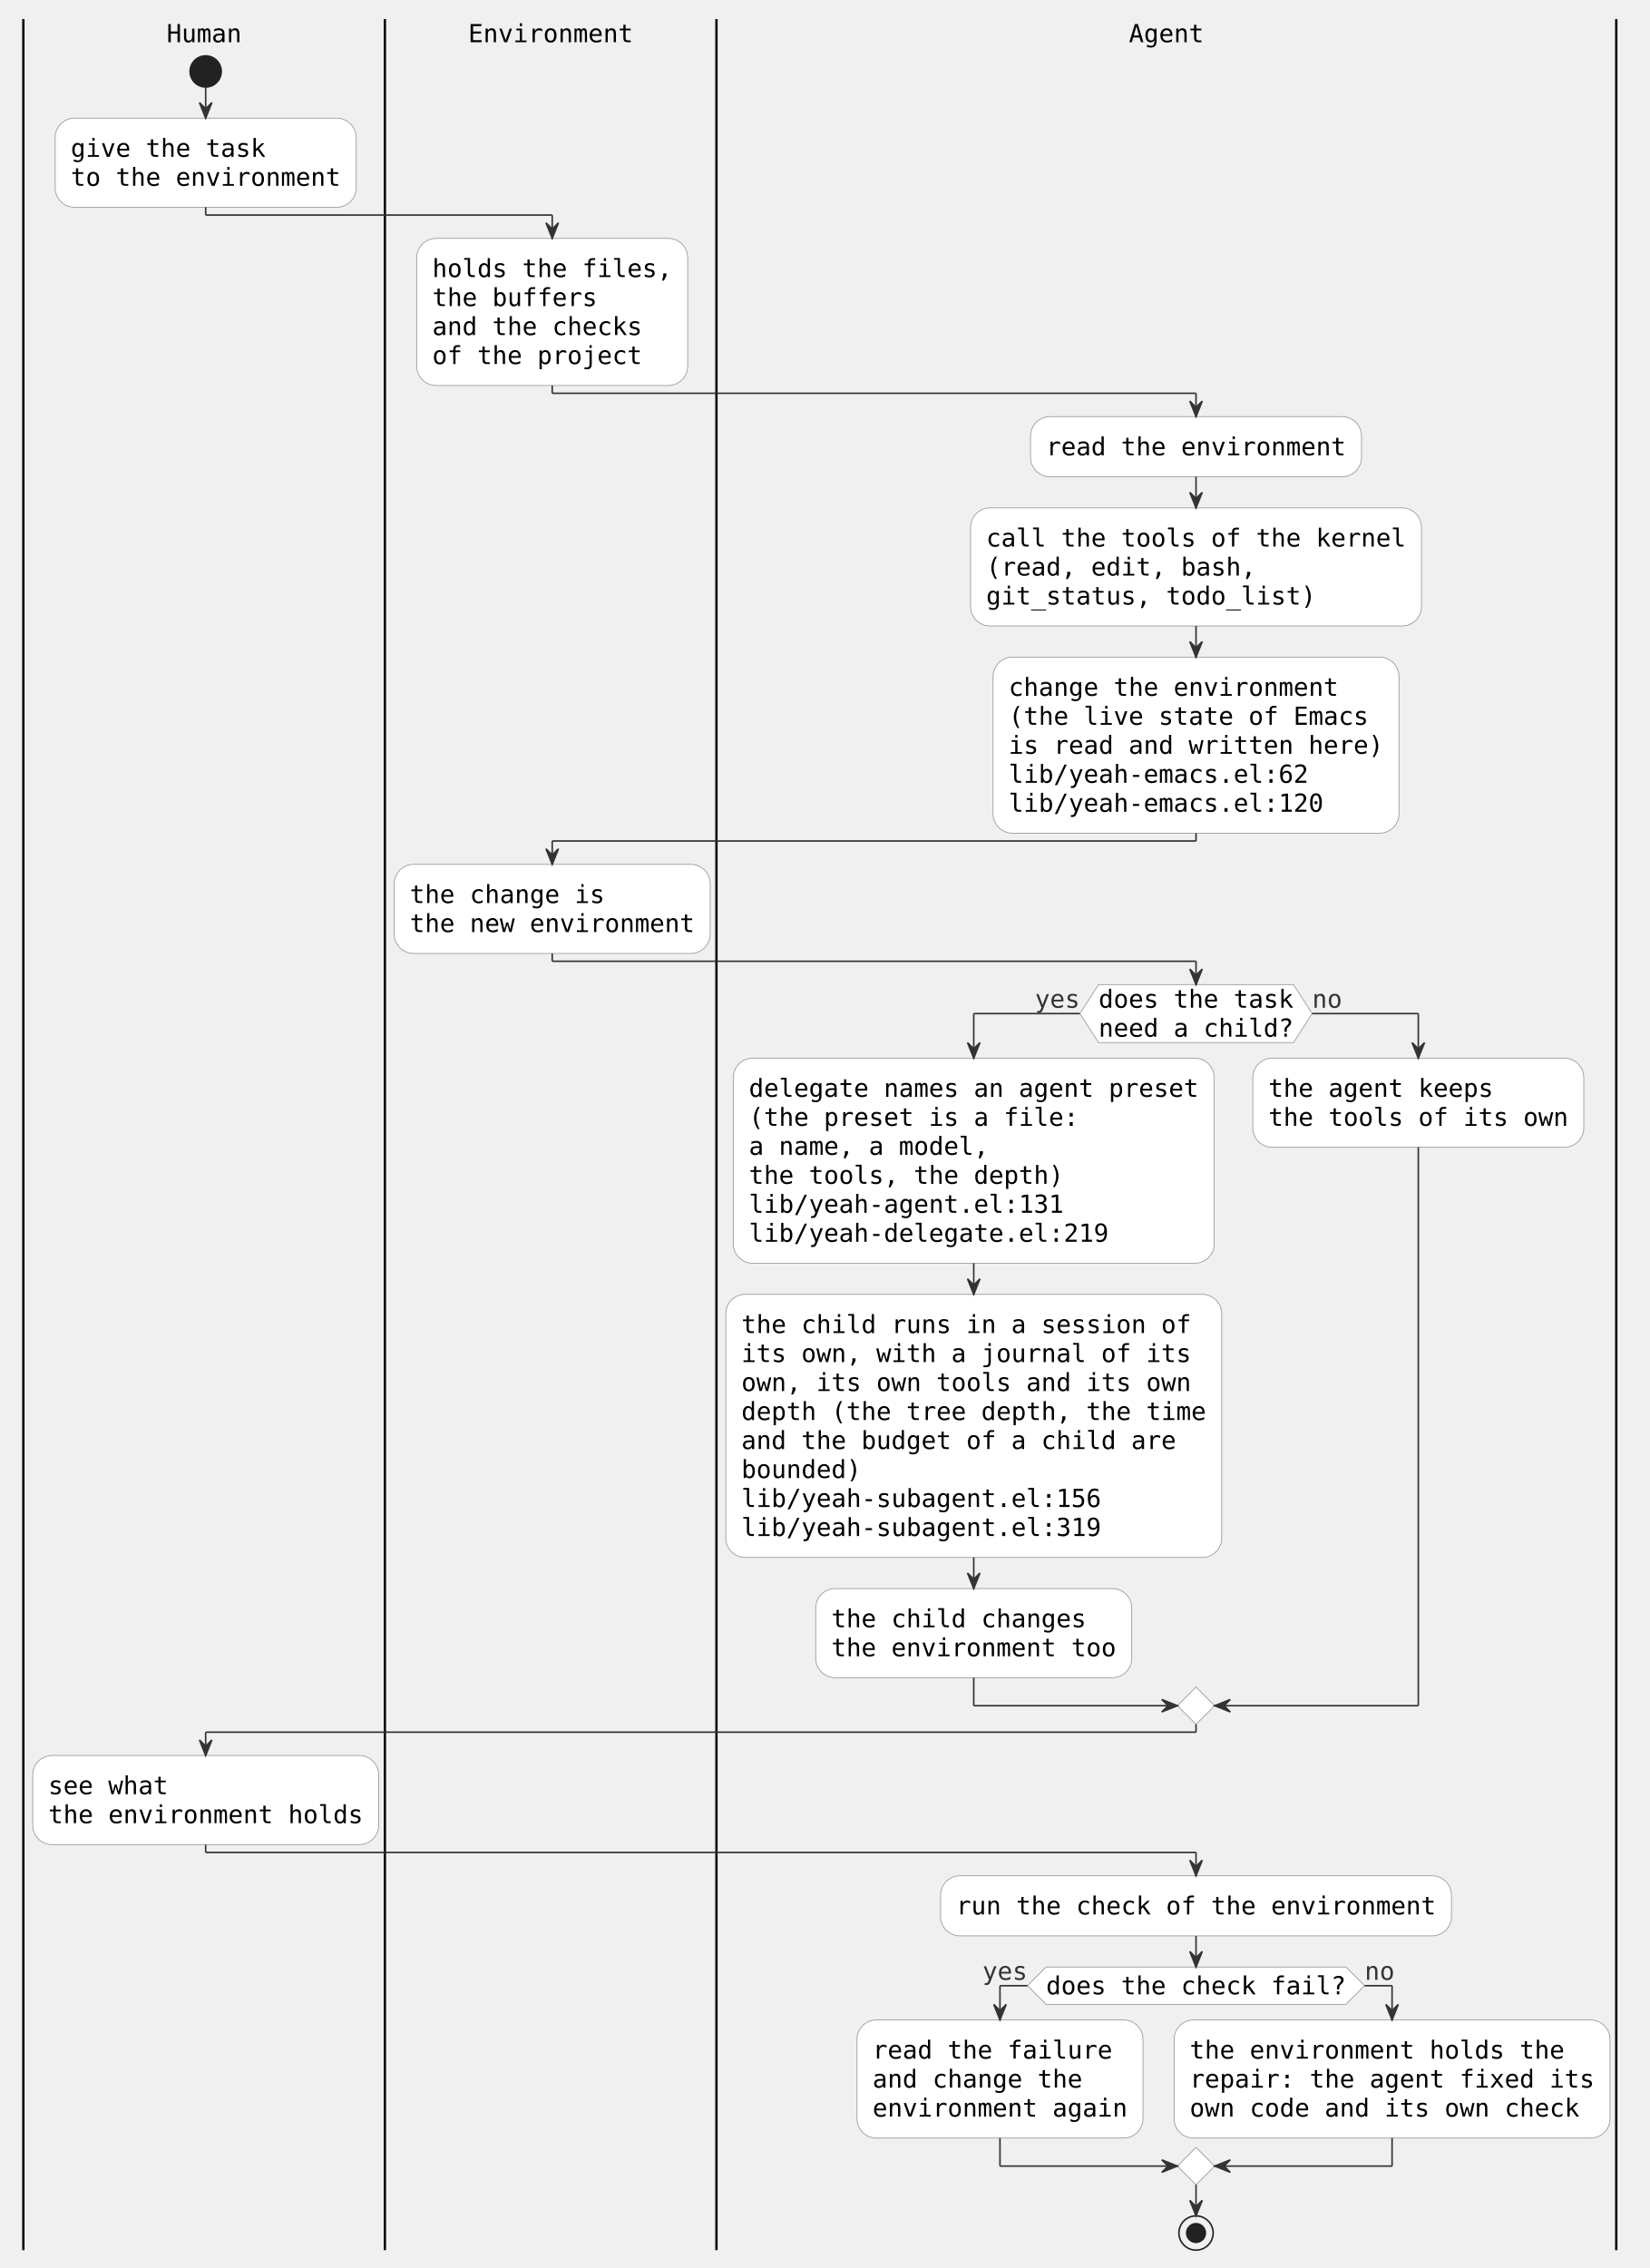
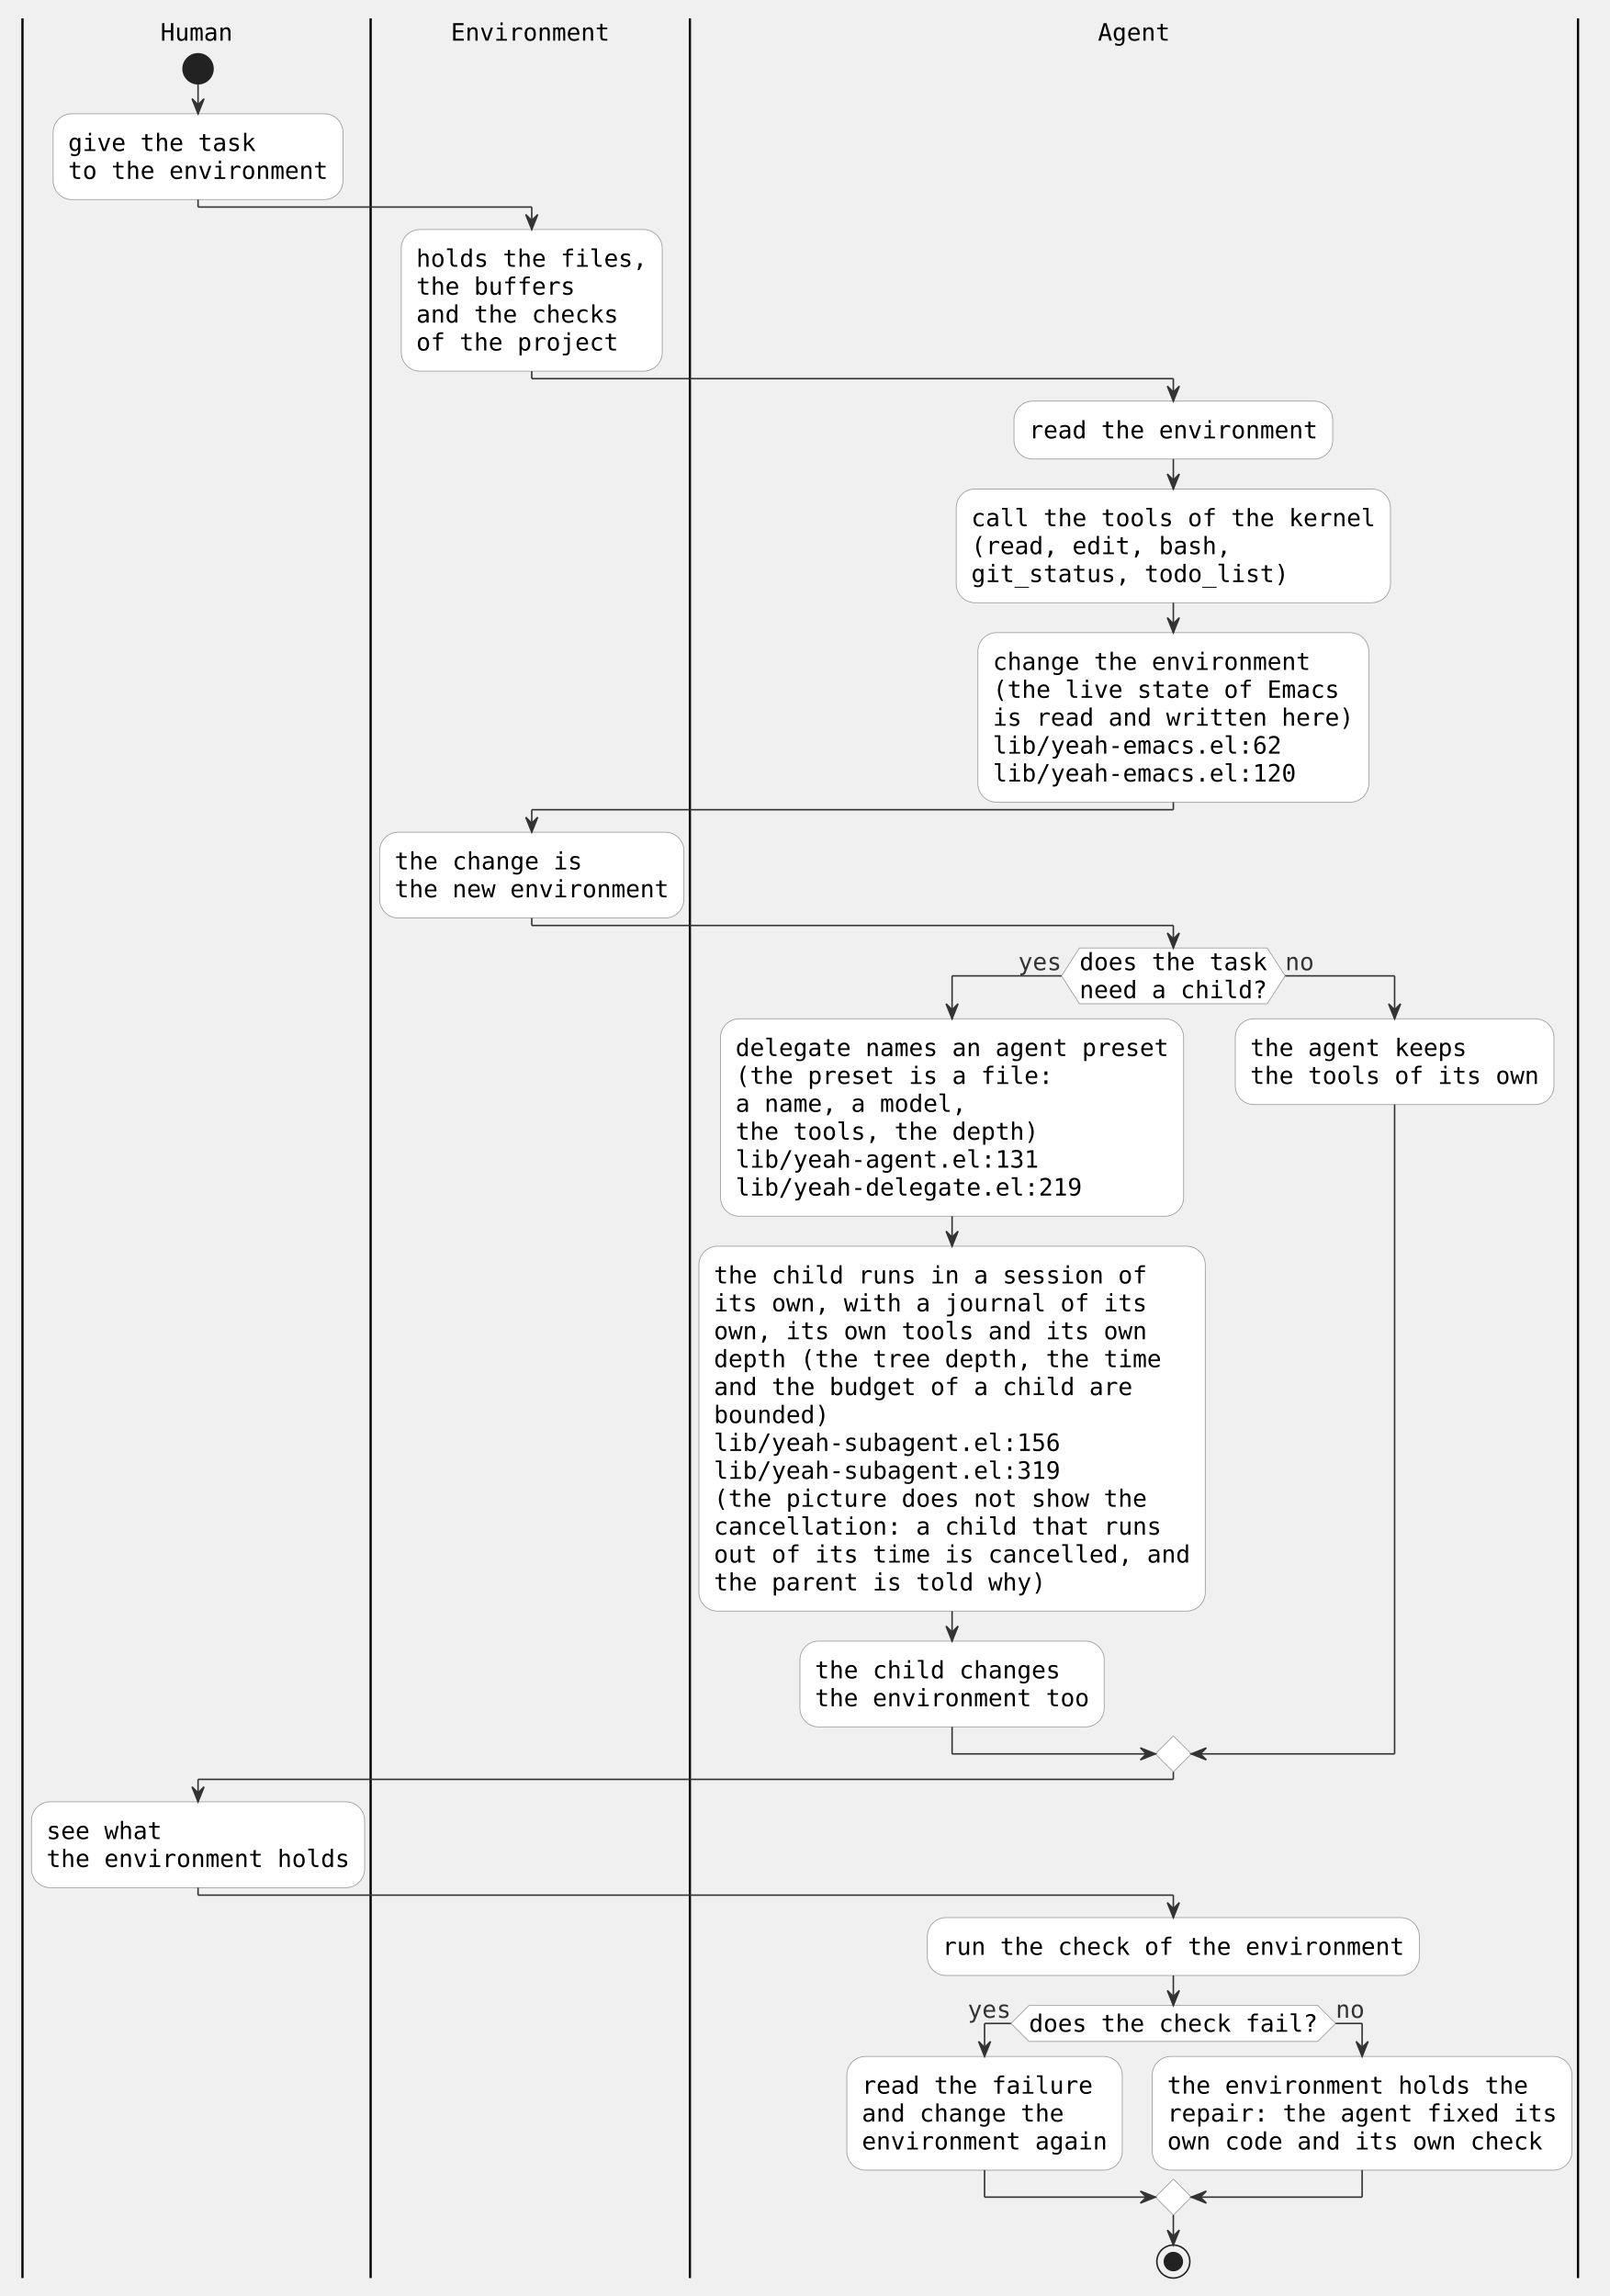
- <svg xmlns="http://www.w3.org/2000/svg" contentStyleType="text/css" data-diagram-type="ACTIVITY" height="1457px" preserveAspectRatio="none" style="width:1060px;height:1457px;background:#FFFFFF;" version="1.1" viewBox="0 0 1060 1457" width="1060px" zoomAndPan="magnify">
+ <svg xmlns="http://www.w3.org/2000/svg" contentStyleType="text/css" data-diagram-type="ACTIVITY" height="1532px" preserveAspectRatio="none" style="width:1074px;height:1532px;background:#FFFFFF;" version="1.1" viewBox="0 0 1074 1532" width="1074px" zoomAndPan="magnify">
  <defs />
  <g>
-     <rect fill="none" height="18.625" style="stroke:none;stroke-width:1;" width="1027.26" x="15" y="12.273" />
+     <rect fill="none" height="18.625" style="stroke:none;stroke-width:1;" width="1041.709" x="15" y="12.273" />
    <ellipse cx="132.144" cy="45.898" fill="#222222" rx="10" ry="10" style="stroke:#222222;stroke-width:1;" />
    <rect fill="#FFFFFF" height="57.25" rx="12.5" ry="12.5" style="stroke:#999999;stroke-width:0.5;" width="193.391" x="35.449" y="75.898" />
    <text fill="#000000" font-family="'DejaVu Sans Mono'" font-size="16" lengthAdjust="spacing" textLength="125.227" x="45.449" y="100.75">give the task</text>
    <text fill="#000000" font-family="'DejaVu Sans Mono'" font-size="16" lengthAdjust="spacing" textLength="173.391" x="45.449" y="119.375">to the environment</text>
-     <rect fill="#FFFFFF" height="57.25" rx="12.5" ry="12.5" style="stroke:#999999;stroke-width:0.5;" width="222.289" x="21" y="1127.773" />
-     <text fill="#000000" font-family="'DejaVu Sans Mono'" font-size="16" lengthAdjust="spacing" textLength="77.062" x="31" y="1152.625">see what</text>
-     <text fill="#000000" font-family="'DejaVu Sans Mono'" font-size="16" lengthAdjust="spacing" textLength="202.289" x="31" y="1171.25">the environment holds</text>
-     <line style="stroke:#000000;stroke-width:1.5;" x1="15" x2="15" y1="12.273" y2="1445.523" />
+     <rect fill="#FFFFFF" height="57.25" rx="12.5" ry="12.5" style="stroke:#999999;stroke-width:0.5;" width="222.289" x="21" y="1202.273" />
+     <text fill="#000000" font-family="'DejaVu Sans Mono'" font-size="16" lengthAdjust="spacing" textLength="77.062" x="31" y="1227.125">see what</text>
+     <text fill="#000000" font-family="'DejaVu Sans Mono'" font-size="16" lengthAdjust="spacing" textLength="202.289" x="31" y="1245.75">the environment holds</text>
+     <line style="stroke:#000000;stroke-width:1.5;" x1="15" x2="15" y1="12.273" y2="1520.023" />
    <rect fill="#FFFFFF" height="94.5" rx="12.5" ry="12.5" style="stroke:#999999;stroke-width:0.5;" width="174.125" x="267.738" y="153.148" />
    <text fill="#000000" font-family="'DejaVu Sans Mono'" font-size="16" lengthAdjust="spacing" textLength="154.125" x="277.738" y="178">holds the files,</text>
    <text fill="#000000" font-family="'DejaVu Sans Mono'" font-size="16" lengthAdjust="spacing" textLength="105.961" x="277.738" y="196.625">the buffers</text>
    <text fill="#000000" font-family="'DejaVu Sans Mono'" font-size="16" lengthAdjust="spacing" textLength="134.859" x="277.738" y="215.25">and the checks</text>
    <text fill="#000000" font-family="'DejaVu Sans Mono'" font-size="16" lengthAdjust="spacing" textLength="134.859" x="277.738" y="233.875">of the project</text>
    <rect fill="#FFFFFF" height="57.25" rx="12.5" ry="12.5" style="stroke:#999999;stroke-width:0.5;" width="203.023" x="253.289" y="555.273" />
    <text fill="#000000" font-family="'DejaVu Sans Mono'" font-size="16" lengthAdjust="spacing" textLength="125.227" x="263.289" y="580.125">the change is</text>
    <text fill="#000000" font-family="'DejaVu Sans Mono'" font-size="16" lengthAdjust="spacing" textLength="183.023" x="263.289" y="598.75">the new environment</text>
-     <line style="stroke:#000000;stroke-width:1.5;" x1="247.289" x2="247.289" y1="12.273" y2="1445.523" />
-     <rect fill="#FFFFFF" height="38.625" rx="12.5" ry="12.5" style="stroke:#999999;stroke-width:0.5;" width="212.656" x="662.111" y="267.648" />
-     <text fill="#000000" font-family="'DejaVu Sans Mono'" font-size="16" lengthAdjust="spacing" textLength="192.656" x="672.111" y="292.5">read the environment</text>
-     <rect fill="#FFFFFF" height="75.875" rx="12.5" ry="12.5" style="stroke:#999999;stroke-width:0.5;" width="289.719" x="623.58" y="326.273" />
-     <text fill="#000000" font-family="'DejaVu Sans Mono'" font-size="16" lengthAdjust="spacing" textLength="269.719" x="633.58" y="351.125">call the tools of the kernel</text>
-     <text fill="#000000" font-family="'DejaVu Sans Mono'" font-size="16" lengthAdjust="spacing" textLength="173.391" x="633.58" y="369.75">(read, edit, bash,</text>
-     <text fill="#000000" font-family="'DejaVu Sans Mono'" font-size="16" lengthAdjust="spacing" textLength="211.922" x="633.58" y="388.375">git_status, todo_list)</text>
-     <rect fill="#FFFFFF" height="113.125" rx="12.5" ry="12.5" style="stroke:#999999;stroke-width:0.5;" width="260.82" x="638.029" y="422.148" />
-     <text fill="#000000" font-family="'DejaVu Sans Mono'" font-size="16" lengthAdjust="spacing" textLength="211.922" x="648.029" y="447">change the environment</text>
-     <text fill="#000000" font-family="'DejaVu Sans Mono'" font-size="16" lengthAdjust="spacing" textLength="231.188" x="648.029" y="465.625">(the live state of Emacs</text>
-     <text fill="#000000" font-family="'DejaVu Sans Mono'" font-size="16" lengthAdjust="spacing" textLength="240.82" x="648.029" y="484.25">is read and written here)</text>
-     <text fill="#000000" font-family="'DejaVu Sans Mono'" font-size="16" lengthAdjust="spacing" textLength="192.656" x="648.029" y="502.875">lib/yeah-emacs.el:62</text>
-     <text fill="#000000" font-family="'DejaVu Sans Mono'" font-size="16" lengthAdjust="spacing" textLength="202.289" x="648.029" y="521.5">lib/yeah-emacs.el:120</text>
-     <polygon fill="#FFFFFF" points="705.826,632.523,831.053,632.523,843.053,651.148,831.053,669.773,705.826,669.773,693.826,651.148,705.826,632.523" style="stroke:#999999;stroke-width:0.5;" />
-     <text fill="#000000" font-family="'DejaVu Sans Mono'" font-size="16" lengthAdjust="spacing" textLength="125.227" x="705.826" y="647.375">does the task</text>
-     <text fill="#000000" font-family="'DejaVu Sans Mono'" font-size="16" lengthAdjust="spacing" textLength="125.227" x="705.826" y="666">need a child?</text>
-     <text fill="#333333" font-family="'DejaVu Sans Mono'" font-size="16" lengthAdjust="spacing" textLength="28.898" x="664.928" y="647.375">yes</text>
-     <text fill="#333333" font-family="'DejaVu Sans Mono'" font-size="16" lengthAdjust="spacing" textLength="19.266" x="843.053" y="647.375">no</text>
-     <rect fill="#FFFFFF" height="131.75" rx="12.5" ry="12.5" style="stroke:#999999;stroke-width:0.5;" width="308.984" x="471.129" y="679.773" />
-     <text fill="#000000" font-family="'DejaVu Sans Mono'" font-size="16" lengthAdjust="spacing" textLength="288.984" x="481.129" y="704.625">delegate names an agent preset</text>
-     <text fill="#000000" font-family="'DejaVu Sans Mono'" font-size="16" lengthAdjust="spacing" textLength="211.922" x="481.129" y="723.25">(the preset is a file:</text>
-     <text fill="#000000" font-family="'DejaVu Sans Mono'" font-size="16" lengthAdjust="spacing" textLength="154.125" x="481.129" y="741.875">a name, a model,</text>
-     <text fill="#000000" font-family="'DejaVu Sans Mono'" font-size="16" lengthAdjust="spacing" textLength="202.289" x="481.129" y="760.5">the tools, the depth)</text>
-     <text fill="#000000" font-family="'DejaVu Sans Mono'" font-size="16" lengthAdjust="spacing" textLength="202.289" x="481.129" y="779.125">lib/yeah-agent.el:131</text>
-     <text fill="#000000" font-family="'DejaVu Sans Mono'" font-size="16" lengthAdjust="spacing" textLength="231.188" x="481.129" y="797.75">lib/yeah-delegate.el:219</text>
-     <rect fill="#FFFFFF" height="169" rx="12.5" ry="12.5" style="stroke:#999999;stroke-width:0.5;" width="318.617" x="466.312" y="831.523" />
+     <line style="stroke:#000000;stroke-width:1.5;" x1="247.289" x2="247.289" y1="12.273" y2="1520.023" />
+     <rect fill="#FFFFFF" height="38.625" rx="12.5" ry="12.5" style="stroke:#999999;stroke-width:0.5;" width="212.656" x="676.561" y="267.648" />
+     <text fill="#000000" font-family="'DejaVu Sans Mono'" font-size="16" lengthAdjust="spacing" textLength="192.656" x="686.561" y="292.5">read the environment</text>
+     <rect fill="#FFFFFF" height="75.875" rx="12.5" ry="12.5" style="stroke:#999999;stroke-width:0.5;" width="289.719" x="638.029" y="326.273" />
+     <text fill="#000000" font-family="'DejaVu Sans Mono'" font-size="16" lengthAdjust="spacing" textLength="269.719" x="648.029" y="351.125">call the tools of the kernel</text>
+     <text fill="#000000" font-family="'DejaVu Sans Mono'" font-size="16" lengthAdjust="spacing" textLength="173.391" x="648.029" y="369.75">(read, edit, bash,</text>
+     <text fill="#000000" font-family="'DejaVu Sans Mono'" font-size="16" lengthAdjust="spacing" textLength="211.922" x="648.029" y="388.375">git_status, todo_list)</text>
+     <rect fill="#FFFFFF" height="113.125" rx="12.5" ry="12.5" style="stroke:#999999;stroke-width:0.5;" width="260.82" x="652.479" y="422.148" />
+     <text fill="#000000" font-family="'DejaVu Sans Mono'" font-size="16" lengthAdjust="spacing" textLength="211.922" x="662.479" y="447">change the environment</text>
+     <text fill="#000000" font-family="'DejaVu Sans Mono'" font-size="16" lengthAdjust="spacing" textLength="231.188" x="662.479" y="465.625">(the live state of Emacs</text>
+     <text fill="#000000" font-family="'DejaVu Sans Mono'" font-size="16" lengthAdjust="spacing" textLength="240.82" x="662.479" y="484.25">is read and written here)</text>
+     <text fill="#000000" font-family="'DejaVu Sans Mono'" font-size="16" lengthAdjust="spacing" textLength="192.656" x="662.479" y="502.875">lib/yeah-emacs.el:62</text>
+     <text fill="#000000" font-family="'DejaVu Sans Mono'" font-size="16" lengthAdjust="spacing" textLength="202.289" x="662.479" y="521.5">lib/yeah-emacs.el:120</text>
+     <polygon fill="#FFFFFF" points="720.275,632.523,845.502,632.523,857.502,651.148,845.502,669.773,720.275,669.773,708.275,651.148,720.275,632.523" style="stroke:#999999;stroke-width:0.5;" />
+     <text fill="#000000" font-family="'DejaVu Sans Mono'" font-size="16" lengthAdjust="spacing" textLength="125.227" x="720.275" y="647.375">does the task</text>
+     <text fill="#000000" font-family="'DejaVu Sans Mono'" font-size="16" lengthAdjust="spacing" textLength="125.227" x="720.275" y="666">need a child?</text>
+     <text fill="#333333" font-family="'DejaVu Sans Mono'" font-size="16" lengthAdjust="spacing" textLength="28.898" x="679.377" y="647.375">yes</text>
+     <text fill="#333333" font-family="'DejaVu Sans Mono'" font-size="16" lengthAdjust="spacing" textLength="19.266" x="857.502" y="647.375">no</text>
+     <rect fill="#FFFFFF" height="131.75" rx="12.5" ry="12.5" style="stroke:#999999;stroke-width:0.5;" width="308.984" x="480.762" y="679.773" />
+     <text fill="#000000" font-family="'DejaVu Sans Mono'" font-size="16" lengthAdjust="spacing" textLength="288.984" x="490.762" y="704.625">delegate names an agent preset</text>
+     <text fill="#000000" font-family="'DejaVu Sans Mono'" font-size="16" lengthAdjust="spacing" textLength="211.922" x="490.762" y="723.25">(the preset is a file:</text>
+     <text fill="#000000" font-family="'DejaVu Sans Mono'" font-size="16" lengthAdjust="spacing" textLength="154.125" x="490.762" y="741.875">a name, a model,</text>
+     <text fill="#000000" font-family="'DejaVu Sans Mono'" font-size="16" lengthAdjust="spacing" textLength="202.289" x="490.762" y="760.5">the tools, the depth)</text>
+     <text fill="#000000" font-family="'DejaVu Sans Mono'" font-size="16" lengthAdjust="spacing" textLength="202.289" x="490.762" y="779.125">lib/yeah-agent.el:131</text>
+     <text fill="#000000" font-family="'DejaVu Sans Mono'" font-size="16" lengthAdjust="spacing" textLength="231.188" x="490.762" y="797.75">lib/yeah-delegate.el:219</text>
+     <rect fill="#FFFFFF" height="243.5" rx="12.5" ry="12.5" style="stroke:#999999;stroke-width:0.5;" width="337.883" x="466.312" y="831.523" />
    <text fill="#000000" font-family="'DejaVu Sans Mono'" font-size="16" lengthAdjust="spacing" textLength="288.984" x="476.312" y="856.375">the child runs in a session of</text>
    <text fill="#000000" font-family="'DejaVu Sans Mono'" font-size="16" lengthAdjust="spacing" textLength="288.984" x="476.312" y="875">its own, with a journal of its</text>
    <text fill="#000000" font-family="'DejaVu Sans Mono'" font-size="16" lengthAdjust="spacing" textLength="288.984" x="476.312" y="893.625">own, its own tools and its own</text>
    <text fill="#000000" font-family="'DejaVu Sans Mono'" font-size="16" lengthAdjust="spacing" textLength="298.617" x="476.312" y="912.25">depth (the tree depth, the time</text>
    <text fill="#000000" font-family="'DejaVu Sans Mono'" font-size="16" lengthAdjust="spacing" textLength="279.352" x="476.312" y="930.875">and the budget of a child are</text>
    <text fill="#000000" font-family="'DejaVu Sans Mono'" font-size="16" lengthAdjust="spacing" textLength="77.062" x="476.312" y="949.5">bounded)</text>
    <text fill="#000000" font-family="'DejaVu Sans Mono'" font-size="16" lengthAdjust="spacing" textLength="231.188" x="476.312" y="968.125">lib/yeah-subagent.el:156</text>
    <text fill="#000000" font-family="'DejaVu Sans Mono'" font-size="16" lengthAdjust="spacing" textLength="231.188" x="476.312" y="986.75">lib/yeah-subagent.el:319</text>
-     <rect fill="#FFFFFF" height="57.25" rx="12.5" ry="12.5" style="stroke:#999999;stroke-width:0.5;" width="203.023" x="524.109" y="1020.523" />
-     <text fill="#000000" font-family="'DejaVu Sans Mono'" font-size="16" lengthAdjust="spacing" textLength="163.758" x="534.109" y="1045.375">the child changes</text>
-     <text fill="#000000" font-family="'DejaVu Sans Mono'" font-size="16" lengthAdjust="spacing" textLength="183.023" x="534.109" y="1064">the environment too</text>
-     <rect fill="#FFFFFF" height="57.25" rx="12.5" ry="12.5" style="stroke:#999999;stroke-width:0.5;" width="212.656" x="804.93" y="679.773" />
-     <text fill="#000000" font-family="'DejaVu Sans Mono'" font-size="16" lengthAdjust="spacing" textLength="144.492" x="814.93" y="704.625">the agent keeps</text>
-     <text fill="#000000" font-family="'DejaVu Sans Mono'" font-size="16" lengthAdjust="spacing" textLength="192.656" x="814.93" y="723.25">the tools of its own</text>
-     <polygon fill="#FFFFFF" points="768.439,1083.773,780.439,1095.773,768.439,1107.773,756.439,1095.773,768.439,1083.773" style="stroke:#999999;stroke-width:0.5;" />
-     <rect fill="#FFFFFF" height="38.625" rx="12.5" ry="12.5" style="stroke:#999999;stroke-width:0.5;" width="328.25" x="604.314" y="1205.023" />
-     <text fill="#000000" font-family="'DejaVu Sans Mono'" font-size="16" lengthAdjust="spacing" textLength="308.25" x="614.314" y="1229.875">run the check of the environment</text>
-     <polygon fill="#FFFFFF" points="672.111,1263.648,864.768,1263.648,876.768,1275.648,864.768,1287.648,672.111,1287.648,660.111,1275.648,672.111,1263.648" style="stroke:#999999;stroke-width:0.5;" />
-     <text fill="#000000" font-family="'DejaVu Sans Mono'" font-size="16" lengthAdjust="spacing" textLength="192.656" x="672.111" y="1281.188">does the check fail?</text>
-     <text fill="#333333" font-family="'DejaVu Sans Mono'" font-size="16" lengthAdjust="spacing" textLength="28.898" x="631.213" y="1271.875">yes</text>
-     <text fill="#333333" font-family="'DejaVu Sans Mono'" font-size="16" lengthAdjust="spacing" textLength="19.266" x="876.768" y="1271.875">no</text>
-     <rect fill="#FFFFFF" height="75.875" rx="12.5" ry="12.5" style="stroke:#999999;stroke-width:0.5;" width="183.758" x="550.6" y="1297.648" />
-     <text fill="#000000" font-family="'DejaVu Sans Mono'" font-size="16" lengthAdjust="spacing" textLength="154.125" x="560.6" y="1322.5">read the failure</text>
-     <text fill="#000000" font-family="'DejaVu Sans Mono'" font-size="16" lengthAdjust="spacing" textLength="134.859" x="560.6" y="1341.125">and change the</text>
-     <text fill="#000000" font-family="'DejaVu Sans Mono'" font-size="16" lengthAdjust="spacing" textLength="163.758" x="560.6" y="1359.75">environment again</text>
-     <rect fill="#FFFFFF" height="75.875" rx="12.5" ry="12.5" style="stroke:#999999;stroke-width:0.5;" width="280.086" x="754.357" y="1297.648" />
-     <text fill="#000000" font-family="'DejaVu Sans Mono'" font-size="16" lengthAdjust="spacing" textLength="240.82" x="764.357" y="1322.5">the environment holds the</text>
-     <text fill="#000000" font-family="'DejaVu Sans Mono'" font-size="16" lengthAdjust="spacing" textLength="260.086" x="764.357" y="1341.125">repair: the agent fixed its</text>
-     <text fill="#000000" font-family="'DejaVu Sans Mono'" font-size="16" lengthAdjust="spacing" textLength="250.453" x="764.357" y="1359.75">own code and its own check</text>
-     <polygon fill="#FFFFFF" points="768.439,1379.523,780.439,1391.523,768.439,1403.523,756.439,1391.523,768.439,1379.523" style="stroke:#999999;stroke-width:0.5;" />
-     <ellipse cx="768.439" cy="1434.523" fill="none" rx="11" ry="11" style="stroke:#222222;stroke-width:1;" />
-     <ellipse cx="768.439" cy="1434.523" fill="#222222" rx="6" ry="6" style="stroke:#222222;stroke-width:1;" />
-     <line style="stroke:#000000;stroke-width:1.5;" x1="460.312" x2="460.312" y1="12.273" y2="1445.523" />
-     <line style="stroke:#000000;stroke-width:1.5;" x1="1038.443" x2="1038.443" y1="12.273" y2="1445.523" />
+     <text fill="#000000" font-family="'DejaVu Sans Mono'" font-size="16" lengthAdjust="spacing" textLength="288.984" x="476.312" y="1005.375">(the picture does not show the</text>
+     <text fill="#000000" font-family="'DejaVu Sans Mono'" font-size="16" lengthAdjust="spacing" textLength="298.617" x="476.312" y="1024">cancellation: a child that runs</text>
+     <text fill="#000000" font-family="'DejaVu Sans Mono'" font-size="16" lengthAdjust="spacing" textLength="317.883" x="476.312" y="1042.625">out of its time is cancelled, and</text>
+     <text fill="#000000" font-family="'DejaVu Sans Mono'" font-size="16" lengthAdjust="spacing" textLength="221.555" x="476.312" y="1061.25">the parent is told why)</text>
+     <rect fill="#FFFFFF" height="57.25" rx="12.5" ry="12.5" style="stroke:#999999;stroke-width:0.5;" width="203.023" x="533.742" y="1095.023" />
+     <text fill="#000000" font-family="'DejaVu Sans Mono'" font-size="16" lengthAdjust="spacing" textLength="163.758" x="543.742" y="1119.875">the child changes</text>
+     <text fill="#000000" font-family="'DejaVu Sans Mono'" font-size="16" lengthAdjust="spacing" textLength="183.023" x="543.742" y="1138.5">the environment too</text>
+     <rect fill="#FFFFFF" height="57.25" rx="12.5" ry="12.5" style="stroke:#999999;stroke-width:0.5;" width="212.656" x="824.195" y="679.773" />
+     <text fill="#000000" font-family="'DejaVu Sans Mono'" font-size="16" lengthAdjust="spacing" textLength="144.492" x="834.195" y="704.625">the agent keeps</text>
+     <text fill="#000000" font-family="'DejaVu Sans Mono'" font-size="16" lengthAdjust="spacing" textLength="192.656" x="834.195" y="723.25">the tools of its own</text>
+     <polygon fill="#FFFFFF" points="782.889,1158.273,794.889,1170.273,782.889,1182.273,770.889,1170.273,782.889,1158.273" style="stroke:#999999;stroke-width:0.5;" />
+     <rect fill="#FFFFFF" height="38.625" rx="12.5" ry="12.5" style="stroke:#999999;stroke-width:0.5;" width="328.25" x="618.764" y="1279.523" />
+     <text fill="#000000" font-family="'DejaVu Sans Mono'" font-size="16" lengthAdjust="spacing" textLength="308.25" x="628.764" y="1304.375">run the check of the environment</text>
+     <polygon fill="#FFFFFF" points="686.561,1338.148,879.217,1338.148,891.217,1350.148,879.217,1362.148,686.561,1362.148,674.561,1350.148,686.561,1338.148" style="stroke:#999999;stroke-width:0.5;" />
+     <text fill="#000000" font-family="'DejaVu Sans Mono'" font-size="16" lengthAdjust="spacing" textLength="192.656" x="686.561" y="1355.688">does the check fail?</text>
+     <text fill="#333333" font-family="'DejaVu Sans Mono'" font-size="16" lengthAdjust="spacing" textLength="28.898" x="645.662" y="1346.375">yes</text>
+     <text fill="#333333" font-family="'DejaVu Sans Mono'" font-size="16" lengthAdjust="spacing" textLength="19.266" x="891.217" y="1346.375">no</text>
+     <rect fill="#FFFFFF" height="75.875" rx="12.5" ry="12.5" style="stroke:#999999;stroke-width:0.5;" width="183.758" x="565.049" y="1372.148" />
+     <text fill="#000000" font-family="'DejaVu Sans Mono'" font-size="16" lengthAdjust="spacing" textLength="154.125" x="575.049" y="1397">read the failure</text>
+     <text fill="#000000" font-family="'DejaVu Sans Mono'" font-size="16" lengthAdjust="spacing" textLength="134.859" x="575.049" y="1415.625">and change the</text>
+     <text fill="#000000" font-family="'DejaVu Sans Mono'" font-size="16" lengthAdjust="spacing" textLength="163.758" x="575.049" y="1434.25">environment again</text>
+     <rect fill="#FFFFFF" height="75.875" rx="12.5" ry="12.5" style="stroke:#999999;stroke-width:0.5;" width="280.086" x="768.807" y="1372.148" />
+     <text fill="#000000" font-family="'DejaVu Sans Mono'" font-size="16" lengthAdjust="spacing" textLength="240.82" x="778.807" y="1397">the environment holds the</text>
+     <text fill="#000000" font-family="'DejaVu Sans Mono'" font-size="16" lengthAdjust="spacing" textLength="260.086" x="778.807" y="1415.625">repair: the agent fixed its</text>
+     <text fill="#000000" font-family="'DejaVu Sans Mono'" font-size="16" lengthAdjust="spacing" textLength="250.453" x="778.807" y="1434.25">own code and its own check</text>
+     <polygon fill="#FFFFFF" points="782.889,1454.023,794.889,1466.023,782.889,1478.023,770.889,1466.023,782.889,1454.023" style="stroke:#999999;stroke-width:0.5;" />
+     <ellipse cx="782.889" cy="1509.023" fill="none" rx="11" ry="11" style="stroke:#222222;stroke-width:1;" />
+     <ellipse cx="782.889" cy="1509.023" fill="#222222" rx="6" ry="6" style="stroke:#222222;stroke-width:1;" />
+     <line style="stroke:#000000;stroke-width:1.5;" x1="460.312" x2="460.312" y1="12.273" y2="1520.023" />
+     <line style="stroke:#000000;stroke-width:1.5;" x1="1052.893" x2="1052.893" y1="12.273" y2="1520.023" />
    <line style="stroke:#333333;stroke-width:1;" x1="132.144" x2="132.144" y1="55.898" y2="75.898" />
    <polygon fill="#333333" points="128.144,65.898,132.144,75.898,136.144,65.898,132.144,69.898" style="stroke:#333333;stroke-width:1;" />
-     <line style="stroke:#333333;stroke-width:1;" x1="768.439" x2="768.439" y1="306.273" y2="326.273" />
-     <polygon fill="#333333" points="764.439,316.273,768.439,326.273,772.439,316.273,768.439,320.273" style="stroke:#333333;stroke-width:1;" />
-     <line style="stroke:#333333;stroke-width:1;" x1="768.439" x2="768.439" y1="402.148" y2="422.148" />
-     <polygon fill="#333333" points="764.439,412.148,768.439,422.148,772.439,412.148,768.439,416.148" style="stroke:#333333;stroke-width:1;" />
-     <line style="stroke:#333333;stroke-width:1;" x1="625.621" x2="625.621" y1="811.523" y2="831.523" />
-     <polygon fill="#333333" points="621.621,821.523,625.621,831.523,629.621,821.523,625.621,825.523" style="stroke:#333333;stroke-width:1;" />
-     <line style="stroke:#333333;stroke-width:1;" x1="625.621" x2="625.621" y1="1000.523" y2="1020.523" />
-     <polygon fill="#333333" points="621.621,1010.523,625.621,1020.523,629.621,1010.523,625.621,1014.523" style="stroke:#333333;stroke-width:1;" />
-     <line style="stroke:#333333;stroke-width:1;" x1="693.826" x2="625.621" y1="651.148" y2="651.148" />
-     <line style="stroke:#333333;stroke-width:1;" x1="625.621" x2="625.621" y1="651.148" y2="679.773" />
-     <polygon fill="#333333" points="621.621,669.773,625.621,679.773,629.621,669.773,625.621,673.773" style="stroke:#333333;stroke-width:1;" />
-     <line style="stroke:#333333;stroke-width:1;" x1="843.053" x2="911.258" y1="651.148" y2="651.148" />
-     <line style="stroke:#333333;stroke-width:1;" x1="911.258" x2="911.258" y1="651.148" y2="679.773" />
-     <polygon fill="#333333" points="907.258,669.773,911.258,679.773,915.258,669.773,911.258,673.773" style="stroke:#333333;stroke-width:1;" />
-     <line style="stroke:#333333;stroke-width:1;" x1="625.621" x2="625.621" y1="1077.773" y2="1095.773" />
-     <line style="stroke:#333333;stroke-width:1;" x1="625.621" x2="756.439" y1="1095.773" y2="1095.773" />
-     <polygon fill="#333333" points="746.439,1091.773,756.439,1095.773,746.439,1099.773,750.439,1095.773" style="stroke:#333333;stroke-width:1;" />
-     <line style="stroke:#333333;stroke-width:1;" x1="911.258" x2="911.258" y1="737.023" y2="1095.773" />
-     <line style="stroke:#333333;stroke-width:1;" x1="911.258" x2="780.439" y1="1095.773" y2="1095.773" />
-     <polygon fill="#333333" points="790.439,1091.773,780.439,1095.773,790.439,1099.773,786.439,1095.773" style="stroke:#333333;stroke-width:1;" />
-     <line style="stroke:#333333;stroke-width:1;" x1="660.111" x2="642.479" y1="1275.648" y2="1275.648" />
-     <line style="stroke:#333333;stroke-width:1;" x1="642.479" x2="642.479" y1="1275.648" y2="1297.648" />
-     <polygon fill="#333333" points="638.479,1287.648,642.479,1297.648,646.479,1287.648,642.479,1291.648" style="stroke:#333333;stroke-width:1;" />
-     <line style="stroke:#333333;stroke-width:1;" x1="876.768" x2="894.4" y1="1275.648" y2="1275.648" />
-     <line style="stroke:#333333;stroke-width:1;" x1="894.4" x2="894.4" y1="1275.648" y2="1297.648" />
-     <polygon fill="#333333" points="890.4,1287.648,894.4,1297.648,898.4,1287.648,894.4,1291.648" style="stroke:#333333;stroke-width:1;" />
-     <line style="stroke:#333333;stroke-width:1;" x1="642.479" x2="642.479" y1="1373.523" y2="1391.523" />
-     <line style="stroke:#333333;stroke-width:1;" x1="642.479" x2="756.439" y1="1391.523" y2="1391.523" />
-     <polygon fill="#333333" points="746.439,1387.523,756.439,1391.523,746.439,1395.523,750.439,1391.523" style="stroke:#333333;stroke-width:1;" />
-     <line style="stroke:#333333;stroke-width:1;" x1="894.4" x2="894.4" y1="1373.523" y2="1391.523" />
-     <line style="stroke:#333333;stroke-width:1;" x1="894.4" x2="780.439" y1="1391.523" y2="1391.523" />
-     <polygon fill="#333333" points="790.439,1387.523,780.439,1391.523,790.439,1395.523,786.439,1391.523" style="stroke:#333333;stroke-width:1;" />
-     <line style="stroke:#333333;stroke-width:1;" x1="768.439" x2="768.439" y1="1243.648" y2="1263.648" />
-     <polygon fill="#333333" points="764.439,1253.648,768.439,1263.648,772.439,1253.648,768.439,1257.648" style="stroke:#333333;stroke-width:1;" />
-     <line style="stroke:#333333;stroke-width:1;" x1="768.439" x2="768.439" y1="1403.523" y2="1423.523" />
-     <polygon fill="#333333" points="764.439,1413.523,768.439,1423.523,772.439,1413.523,768.439,1417.523" style="stroke:#333333;stroke-width:1;" />
+     <line style="stroke:#333333;stroke-width:1;" x1="782.889" x2="782.889" y1="306.273" y2="326.273" />
+     <polygon fill="#333333" points="778.889,316.273,782.889,326.273,786.889,316.273,782.889,320.273" style="stroke:#333333;stroke-width:1;" />
+     <line style="stroke:#333333;stroke-width:1;" x1="782.889" x2="782.889" y1="402.148" y2="422.148" />
+     <polygon fill="#333333" points="778.889,412.148,782.889,422.148,786.889,412.148,782.889,416.148" style="stroke:#333333;stroke-width:1;" />
+     <line style="stroke:#333333;stroke-width:1;" x1="635.254" x2="635.254" y1="811.523" y2="831.523" />
+     <polygon fill="#333333" points="631.254,821.523,635.254,831.523,639.254,821.523,635.254,825.523" style="stroke:#333333;stroke-width:1;" />
+     <line style="stroke:#333333;stroke-width:1;" x1="635.254" x2="635.254" y1="1075.023" y2="1095.023" />
+     <polygon fill="#333333" points="631.254,1085.023,635.254,1095.023,639.254,1085.023,635.254,1089.023" style="stroke:#333333;stroke-width:1;" />
+     <line style="stroke:#333333;stroke-width:1;" x1="708.275" x2="635.254" y1="651.148" y2="651.148" />
+     <line style="stroke:#333333;stroke-width:1;" x1="635.254" x2="635.254" y1="651.148" y2="679.773" />
+     <polygon fill="#333333" points="631.254,669.773,635.254,679.773,639.254,669.773,635.254,673.773" style="stroke:#333333;stroke-width:1;" />
+     <line style="stroke:#333333;stroke-width:1;" x1="857.502" x2="930.523" y1="651.148" y2="651.148" />
+     <line style="stroke:#333333;stroke-width:1;" x1="930.523" x2="930.523" y1="651.148" y2="679.773" />
+     <polygon fill="#333333" points="926.523,669.773,930.523,679.773,934.523,669.773,930.523,673.773" style="stroke:#333333;stroke-width:1;" />
+     <line style="stroke:#333333;stroke-width:1;" x1="635.254" x2="635.254" y1="1152.273" y2="1170.273" />
+     <line style="stroke:#333333;stroke-width:1;" x1="635.254" x2="770.889" y1="1170.273" y2="1170.273" />
+     <polygon fill="#333333" points="760.889,1166.273,770.889,1170.273,760.889,1174.273,764.889,1170.273" style="stroke:#333333;stroke-width:1;" />
+     <line style="stroke:#333333;stroke-width:1;" x1="930.523" x2="930.523" y1="737.023" y2="1170.273" />
+     <line style="stroke:#333333;stroke-width:1;" x1="930.523" x2="794.889" y1="1170.273" y2="1170.273" />
+     <polygon fill="#333333" points="804.889,1166.273,794.889,1170.273,804.889,1174.273,800.889,1170.273" style="stroke:#333333;stroke-width:1;" />
+     <line style="stroke:#333333;stroke-width:1;" x1="674.561" x2="656.928" y1="1350.148" y2="1350.148" />
+     <line style="stroke:#333333;stroke-width:1;" x1="656.928" x2="656.928" y1="1350.148" y2="1372.148" />
+     <polygon fill="#333333" points="652.928,1362.148,656.928,1372.148,660.928,1362.148,656.928,1366.148" style="stroke:#333333;stroke-width:1;" />
+     <line style="stroke:#333333;stroke-width:1;" x1="891.217" x2="908.85" y1="1350.148" y2="1350.148" />
+     <line style="stroke:#333333;stroke-width:1;" x1="908.85" x2="908.85" y1="1350.148" y2="1372.148" />
+     <polygon fill="#333333" points="904.85,1362.148,908.85,1372.148,912.85,1362.148,908.85,1366.148" style="stroke:#333333;stroke-width:1;" />
+     <line style="stroke:#333333;stroke-width:1;" x1="656.928" x2="656.928" y1="1448.023" y2="1466.023" />
+     <line style="stroke:#333333;stroke-width:1;" x1="656.928" x2="770.889" y1="1466.023" y2="1466.023" />
+     <polygon fill="#333333" points="760.889,1462.023,770.889,1466.023,760.889,1470.023,764.889,1466.023" style="stroke:#333333;stroke-width:1;" />
+     <line style="stroke:#333333;stroke-width:1;" x1="908.85" x2="908.85" y1="1448.023" y2="1466.023" />
+     <line style="stroke:#333333;stroke-width:1;" x1="908.85" x2="794.889" y1="1466.023" y2="1466.023" />
+     <polygon fill="#333333" points="804.889,1462.023,794.889,1466.023,804.889,1470.023,800.889,1466.023" style="stroke:#333333;stroke-width:1;" />
+     <line style="stroke:#333333;stroke-width:1;" x1="782.889" x2="782.889" y1="1318.148" y2="1338.148" />
+     <polygon fill="#333333" points="778.889,1328.148,782.889,1338.148,786.889,1328.148,782.889,1332.148" style="stroke:#333333;stroke-width:1;" />
+     <line style="stroke:#333333;stroke-width:1;" x1="782.889" x2="782.889" y1="1478.023" y2="1498.023" />
+     <polygon fill="#333333" points="778.889,1488.023,782.889,1498.023,786.889,1488.023,782.889,1492.023" style="stroke:#333333;stroke-width:1;" />
    <line style="stroke:#333333;stroke-width:1;" x1="132.144" x2="132.144" y1="133.148" y2="138.148" />
    <line style="stroke:#333333;stroke-width:1;" x1="132.144" x2="354.801" y1="138.148" y2="138.148" />
    <line style="stroke:#333333;stroke-width:1;" x1="354.801" x2="354.801" y1="138.148" y2="153.148" />
    <polygon fill="#333333" points="350.801,143.148,354.801,153.148,358.801,143.148,354.801,147.148" style="stroke:#333333;stroke-width:1;" />
    <line style="stroke:#333333;stroke-width:1;" x1="354.801" x2="354.801" y1="247.648" y2="252.648" />
-     <line style="stroke:#333333;stroke-width:1;" x1="354.801" x2="768.439" y1="252.648" y2="252.648" />
-     <line style="stroke:#333333;stroke-width:1;" x1="768.439" x2="768.439" y1="252.648" y2="267.648" />
-     <polygon fill="#333333" points="764.439,257.648,768.439,267.648,772.439,257.648,768.439,261.648" style="stroke:#333333;stroke-width:1;" />
-     <line style="stroke:#333333;stroke-width:1;" x1="768.439" x2="768.439" y1="535.273" y2="540.273" />
-     <line style="stroke:#333333;stroke-width:1;" x1="768.439" x2="354.801" y1="540.273" y2="540.273" />
+     <line style="stroke:#333333;stroke-width:1;" x1="354.801" x2="782.889" y1="252.648" y2="252.648" />
+     <line style="stroke:#333333;stroke-width:1;" x1="782.889" x2="782.889" y1="252.648" y2="267.648" />
+     <polygon fill="#333333" points="778.889,257.648,782.889,267.648,786.889,257.648,782.889,261.648" style="stroke:#333333;stroke-width:1;" />
+     <line style="stroke:#333333;stroke-width:1;" x1="782.889" x2="782.889" y1="535.273" y2="540.273" />
+     <line style="stroke:#333333;stroke-width:1;" x1="782.889" x2="354.801" y1="540.273" y2="540.273" />
    <line style="stroke:#333333;stroke-width:1;" x1="354.801" x2="354.801" y1="540.273" y2="555.273" />
    <polygon fill="#333333" points="350.801,545.273,354.801,555.273,358.801,545.273,354.801,549.273" style="stroke:#333333;stroke-width:1;" />
    <line style="stroke:#333333;stroke-width:1;" x1="354.801" x2="354.801" y1="612.523" y2="617.523" />
-     <line style="stroke:#333333;stroke-width:1;" x1="354.801" x2="768.439" y1="617.523" y2="617.523" />
-     <line style="stroke:#333333;stroke-width:1;" x1="768.439" x2="768.439" y1="617.523" y2="632.523" />
-     <polygon fill="#333333" points="764.439,622.523,768.439,632.523,772.439,622.523,768.439,626.523" style="stroke:#333333;stroke-width:1;" />
-     <line style="stroke:#333333;stroke-width:1;" x1="768.439" x2="768.439" y1="1107.773" y2="1112.773" />
-     <line style="stroke:#333333;stroke-width:1;" x1="768.439" x2="132.144" y1="1112.773" y2="1112.773" />
-     <line style="stroke:#333333;stroke-width:1;" x1="132.144" x2="132.144" y1="1112.773" y2="1127.773" />
-     <polygon fill="#333333" points="128.144,1117.773,132.144,1127.773,136.144,1117.773,132.144,1121.773" style="stroke:#333333;stroke-width:1;" />
-     <line style="stroke:#333333;stroke-width:1;" x1="132.144" x2="132.144" y1="1185.023" y2="1190.023" />
-     <line style="stroke:#333333;stroke-width:1;" x1="132.144" x2="768.439" y1="1190.023" y2="1190.023" />
-     <line style="stroke:#333333;stroke-width:1;" x1="768.439" x2="768.439" y1="1190.023" y2="1205.023" />
-     <polygon fill="#333333" points="764.439,1195.023,768.439,1205.023,772.439,1195.023,768.439,1199.023" style="stroke:#333333;stroke-width:1;" />
+     <line style="stroke:#333333;stroke-width:1;" x1="354.801" x2="782.889" y1="617.523" y2="617.523" />
+     <line style="stroke:#333333;stroke-width:1;" x1="782.889" x2="782.889" y1="617.523" y2="632.523" />
+     <polygon fill="#333333" points="778.889,622.523,782.889,632.523,786.889,622.523,782.889,626.523" style="stroke:#333333;stroke-width:1;" />
+     <line style="stroke:#333333;stroke-width:1;" x1="782.889" x2="782.889" y1="1182.273" y2="1187.273" />
+     <line style="stroke:#333333;stroke-width:1;" x1="782.889" x2="132.144" y1="1187.273" y2="1187.273" />
+     <line style="stroke:#333333;stroke-width:1;" x1="132.144" x2="132.144" y1="1187.273" y2="1202.273" />
+     <polygon fill="#333333" points="128.144,1192.273,132.144,1202.273,136.144,1192.273,132.144,1196.273" style="stroke:#333333;stroke-width:1;" />
+     <line style="stroke:#333333;stroke-width:1;" x1="132.144" x2="132.144" y1="1259.523" y2="1264.523" />
+     <line style="stroke:#333333;stroke-width:1;" x1="132.144" x2="782.889" y1="1264.523" y2="1264.523" />
+     <line style="stroke:#333333;stroke-width:1;" x1="782.889" x2="782.889" y1="1264.523" y2="1279.523" />
+     <polygon fill="#333333" points="778.889,1269.523,782.889,1279.523,786.889,1269.523,782.889,1273.523" style="stroke:#333333;stroke-width:1;" />
    <text fill="#000000" font-family="'DejaVu Sans Mono'" font-size="16" lengthAdjust="spacing" textLength="48.164" x="107.062" y="27.125">Human</text>
    <text fill="#000000" font-family="'DejaVu Sans Mono'" font-size="16" lengthAdjust="spacing" textLength="105.961" x="300.82" y="27.125">Environment</text>
-     <text fill="#000000" font-family="'DejaVu Sans Mono'" font-size="16" lengthAdjust="spacing" textLength="48.164" x="725.296" y="27.125">Agent</text>
+     <text fill="#000000" font-family="'DejaVu Sans Mono'" font-size="16" lengthAdjust="spacing" textLength="48.164" x="732.52" y="27.125">Agent</text>
  </g>
</svg>
